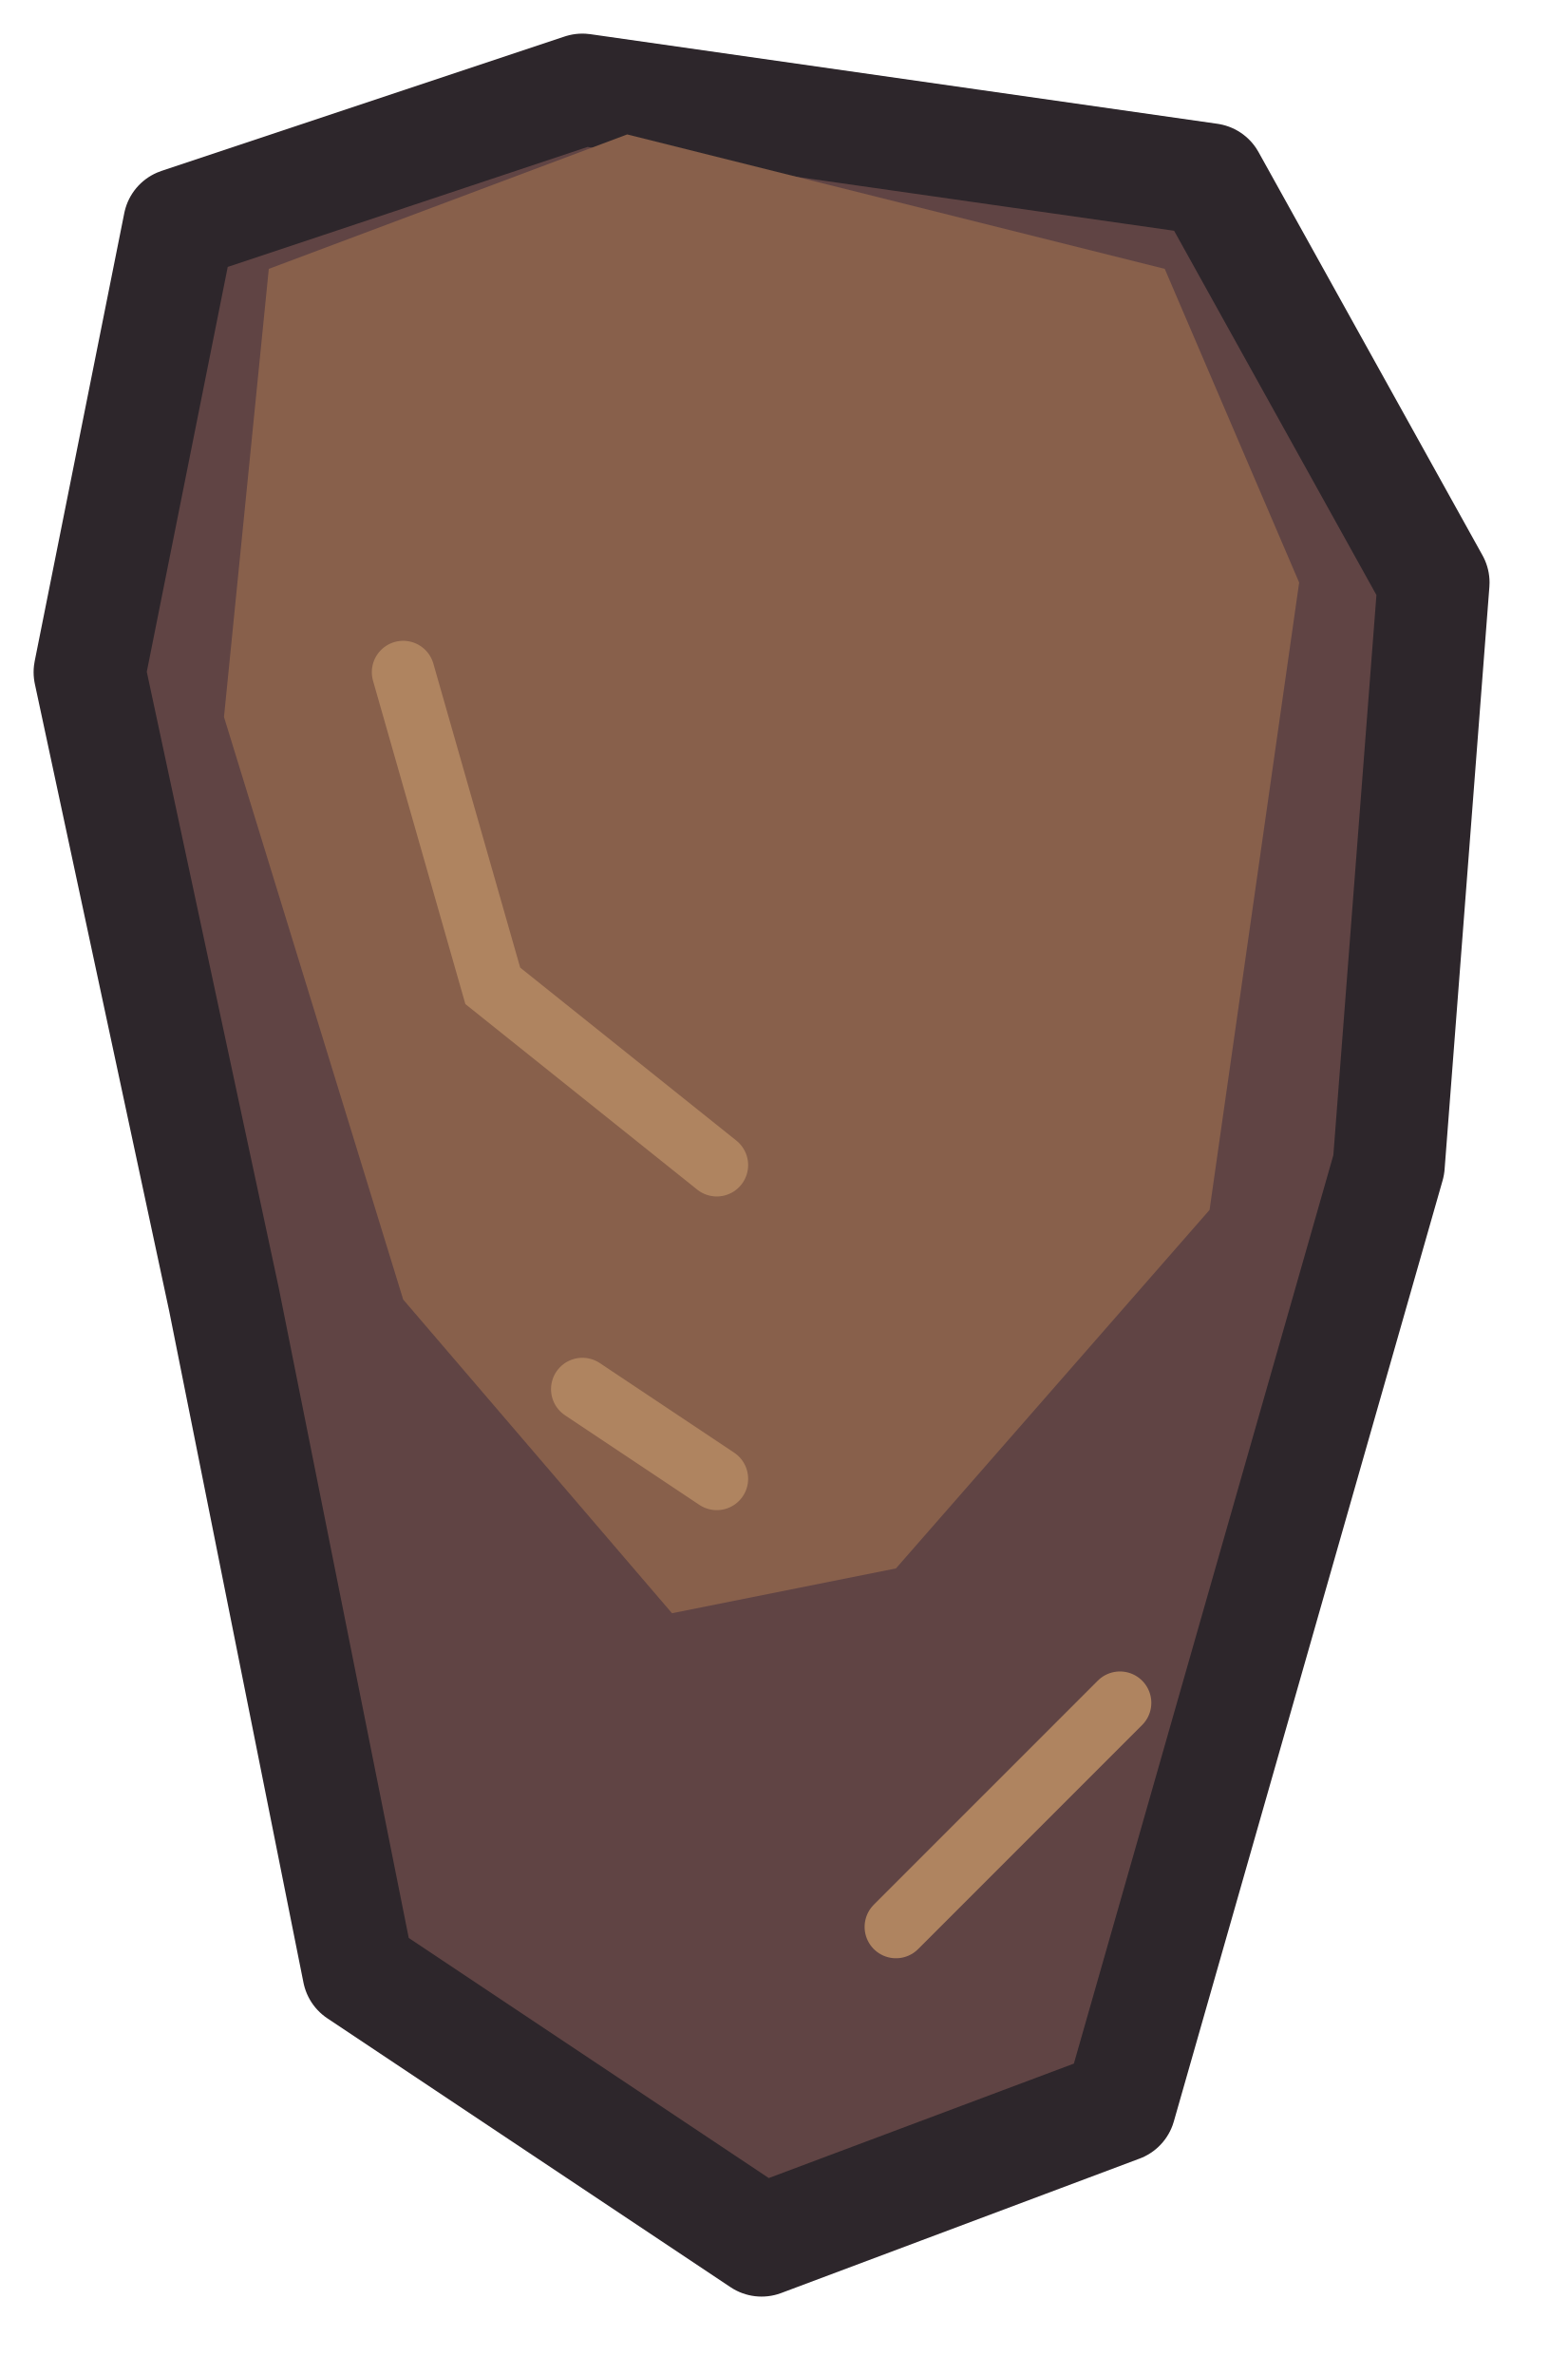
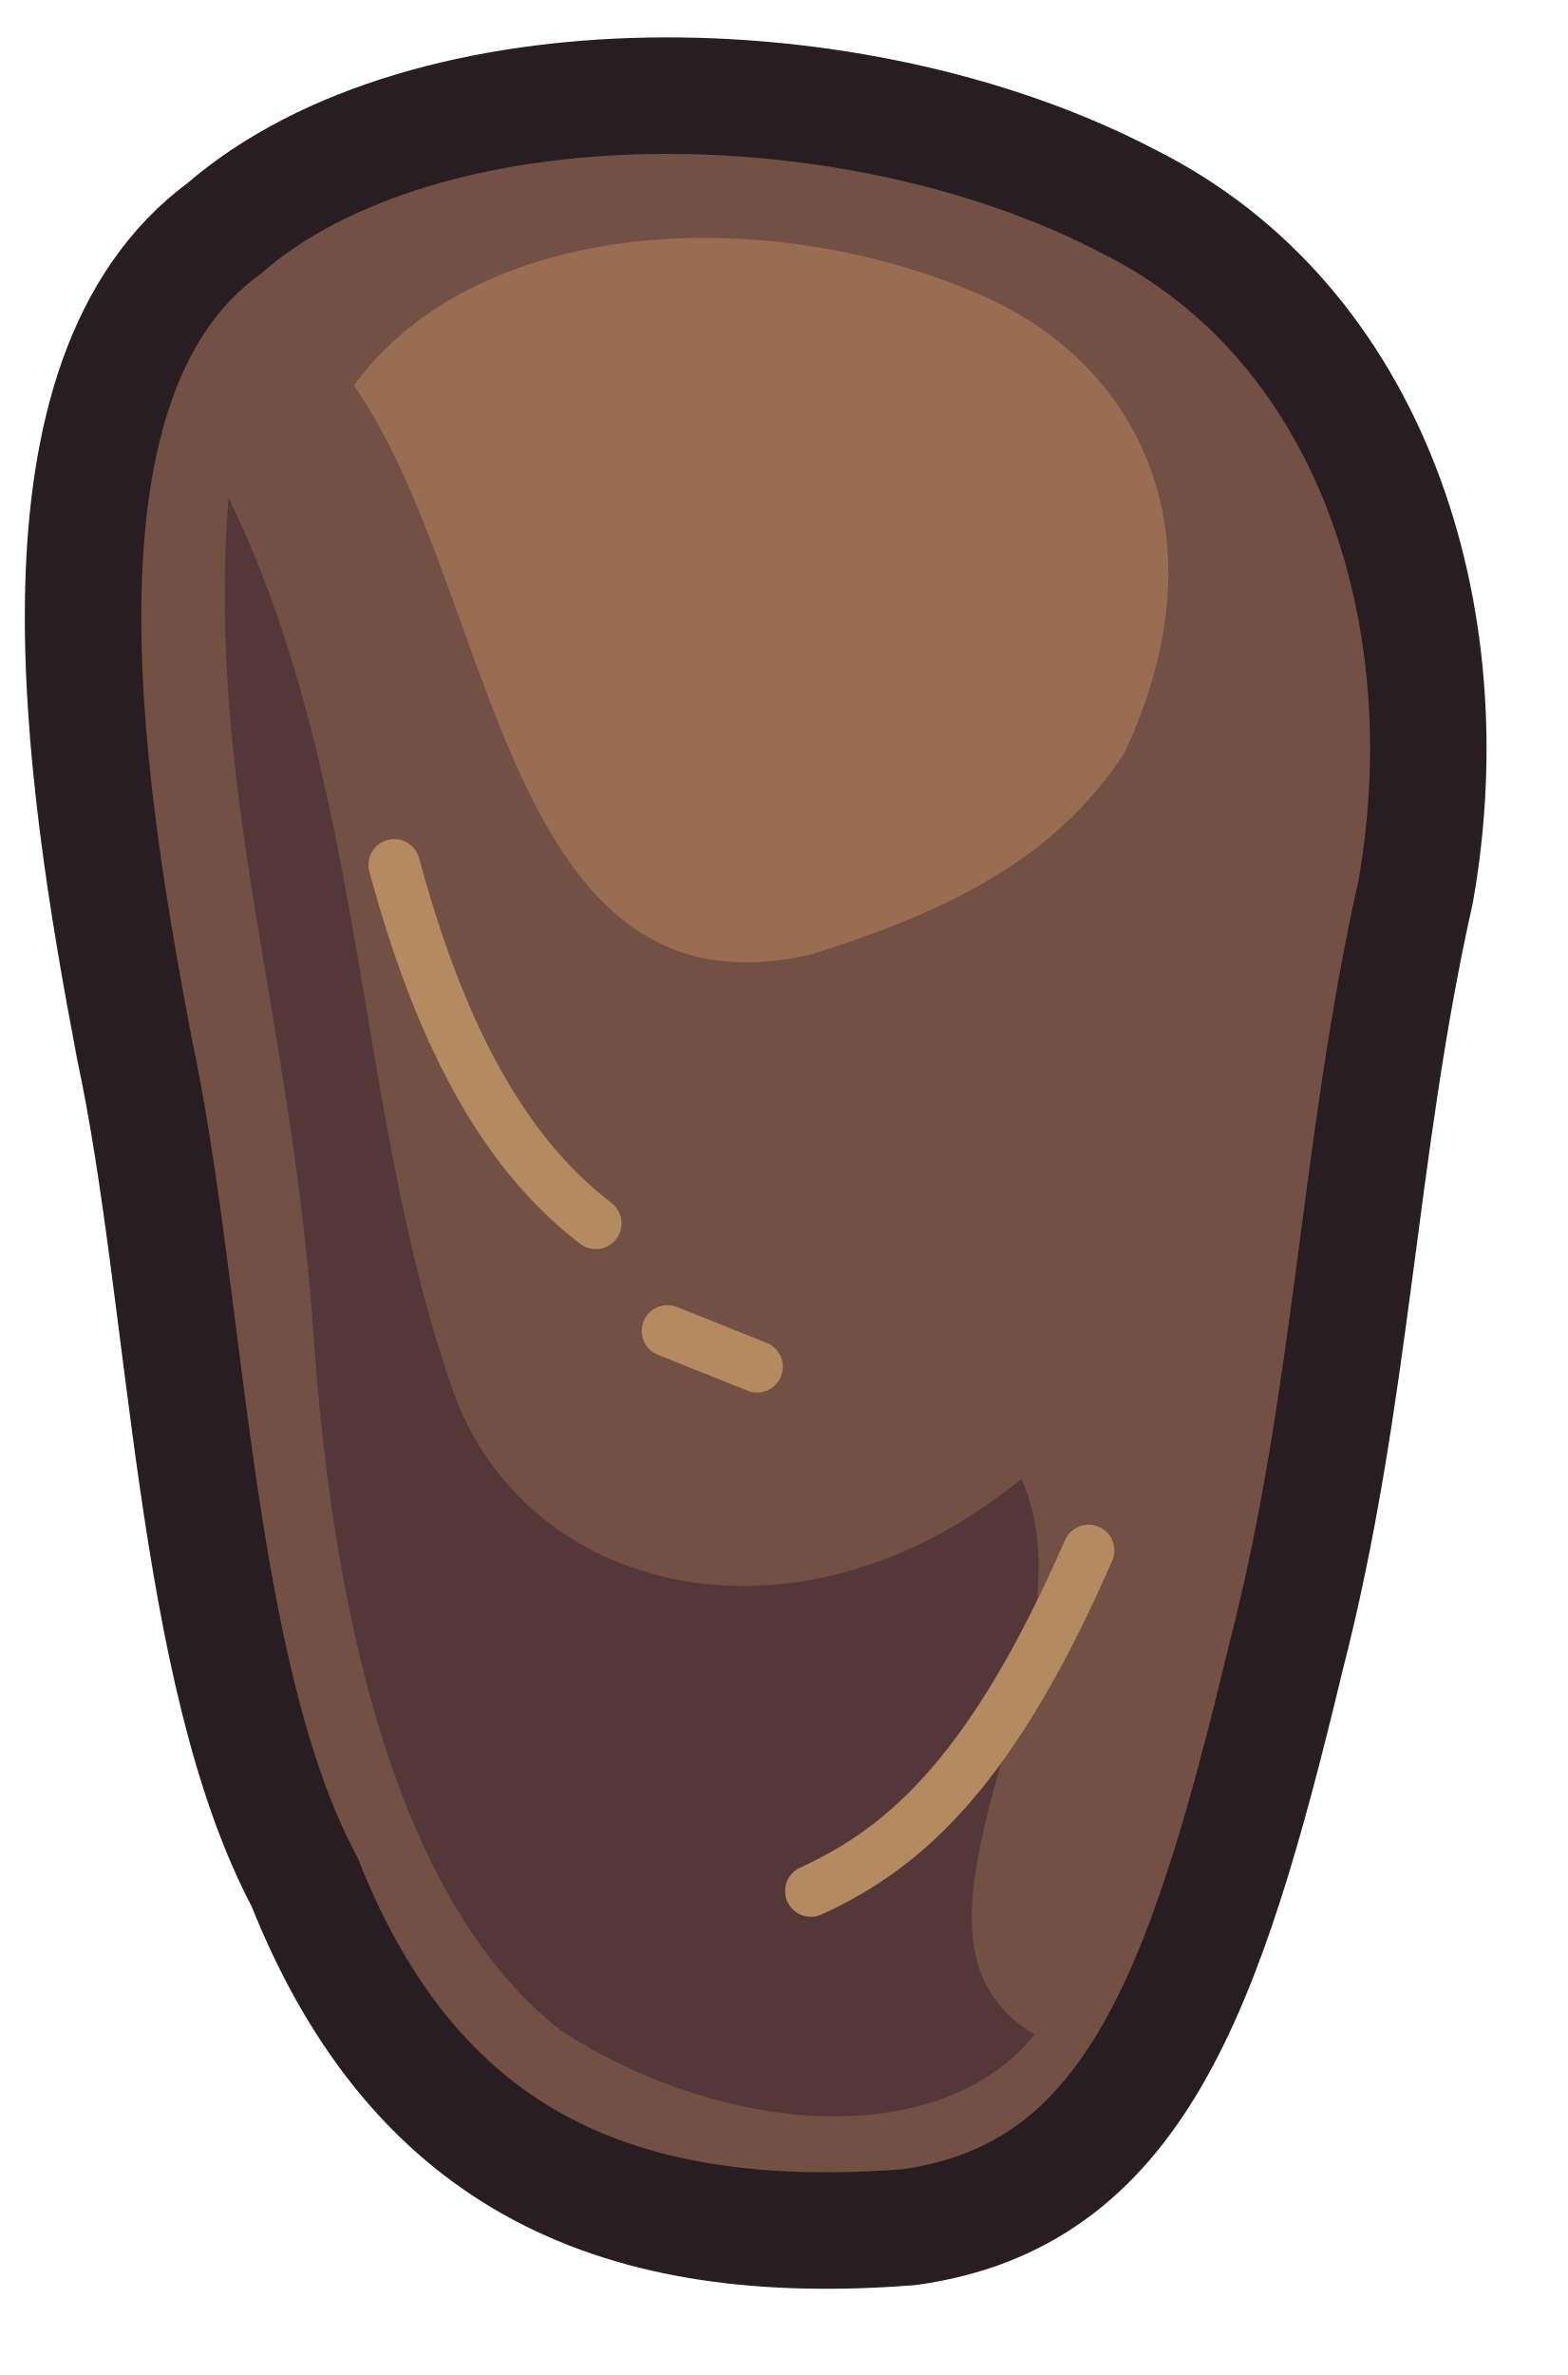
<svg xmlns="http://www.w3.org/2000/svg" width="35" height="53" viewBox="-17 -10 35 53">
-   <path d="m-13-5 9-3 14 2 5 9-1 13-4 14-2 7-8 3-9-6-3-15-3-14z" fill="#604444" stroke="#2d262b" stroke-width="2.5" stroke-linejoin="round" />
-   <path d="m-11-4 8-3 12 3 3 7-2 14-7 8-5 1-6-7-4-13z" fill="#88604b" />
-   <path d="m-8 5 2 7 5 4m9 12-5 5m-7-12 3 2" stroke="#af8460" stroke-width="1.4" fill="none" stroke-linecap="round" />
+   <path d="M-12-4.9c4.5-3.9 14.1-3.8 20.2-.6 5.4 2.7 7.5 9.2 6.4 15.4-1.3 5.8-1.4 11.3-2.9 17.1-1.8 7.5-3.4 12-8.4 12.7-6.4.5-11-1.4-13.5-7.7-2.5-4.7-2.6-13-3.8-18.6-1.2-6.3-2.5-15 2-18.3Z" fill="#735044" stroke="#281e22" stroke-width="2.6" />
+   <path d="M-11.9 1.1c3.1 6.4 2.8 13.6 5 19.9C-5.3 25.6.8 27.1 5.8 23c1.8 4-3.5 10.2.3 12.4-2.1 2.6-6.9 2.3-10.6-.1-3.8-3-5.1-9.7-5.5-15.5-.5-7.2-2.4-12.2-1.9-18.7Z" fill="#543839" />
+   <path d="M-9.1-1.4c2.7-3.7 9-4.1 13.8-2.1 3.7 1.5 5.7 5.4 3.4 10.3-1.5 2.3-3.8 3.5-7 4.5-6.9 1.6-7-8.1-10.2-12.7Z" fill="#996d51" />
+   <path d="M-8.2 9.3c1 3.7 2.4 6.4 4.5 8m1.6 2.4 2 .8m7.4 4.1c-2.1 4.8-4 6.6-6.2 7.6" fill="none" stroke="#b48a60" stroke-width="1.15" stroke-linecap="round" />
</svg>
